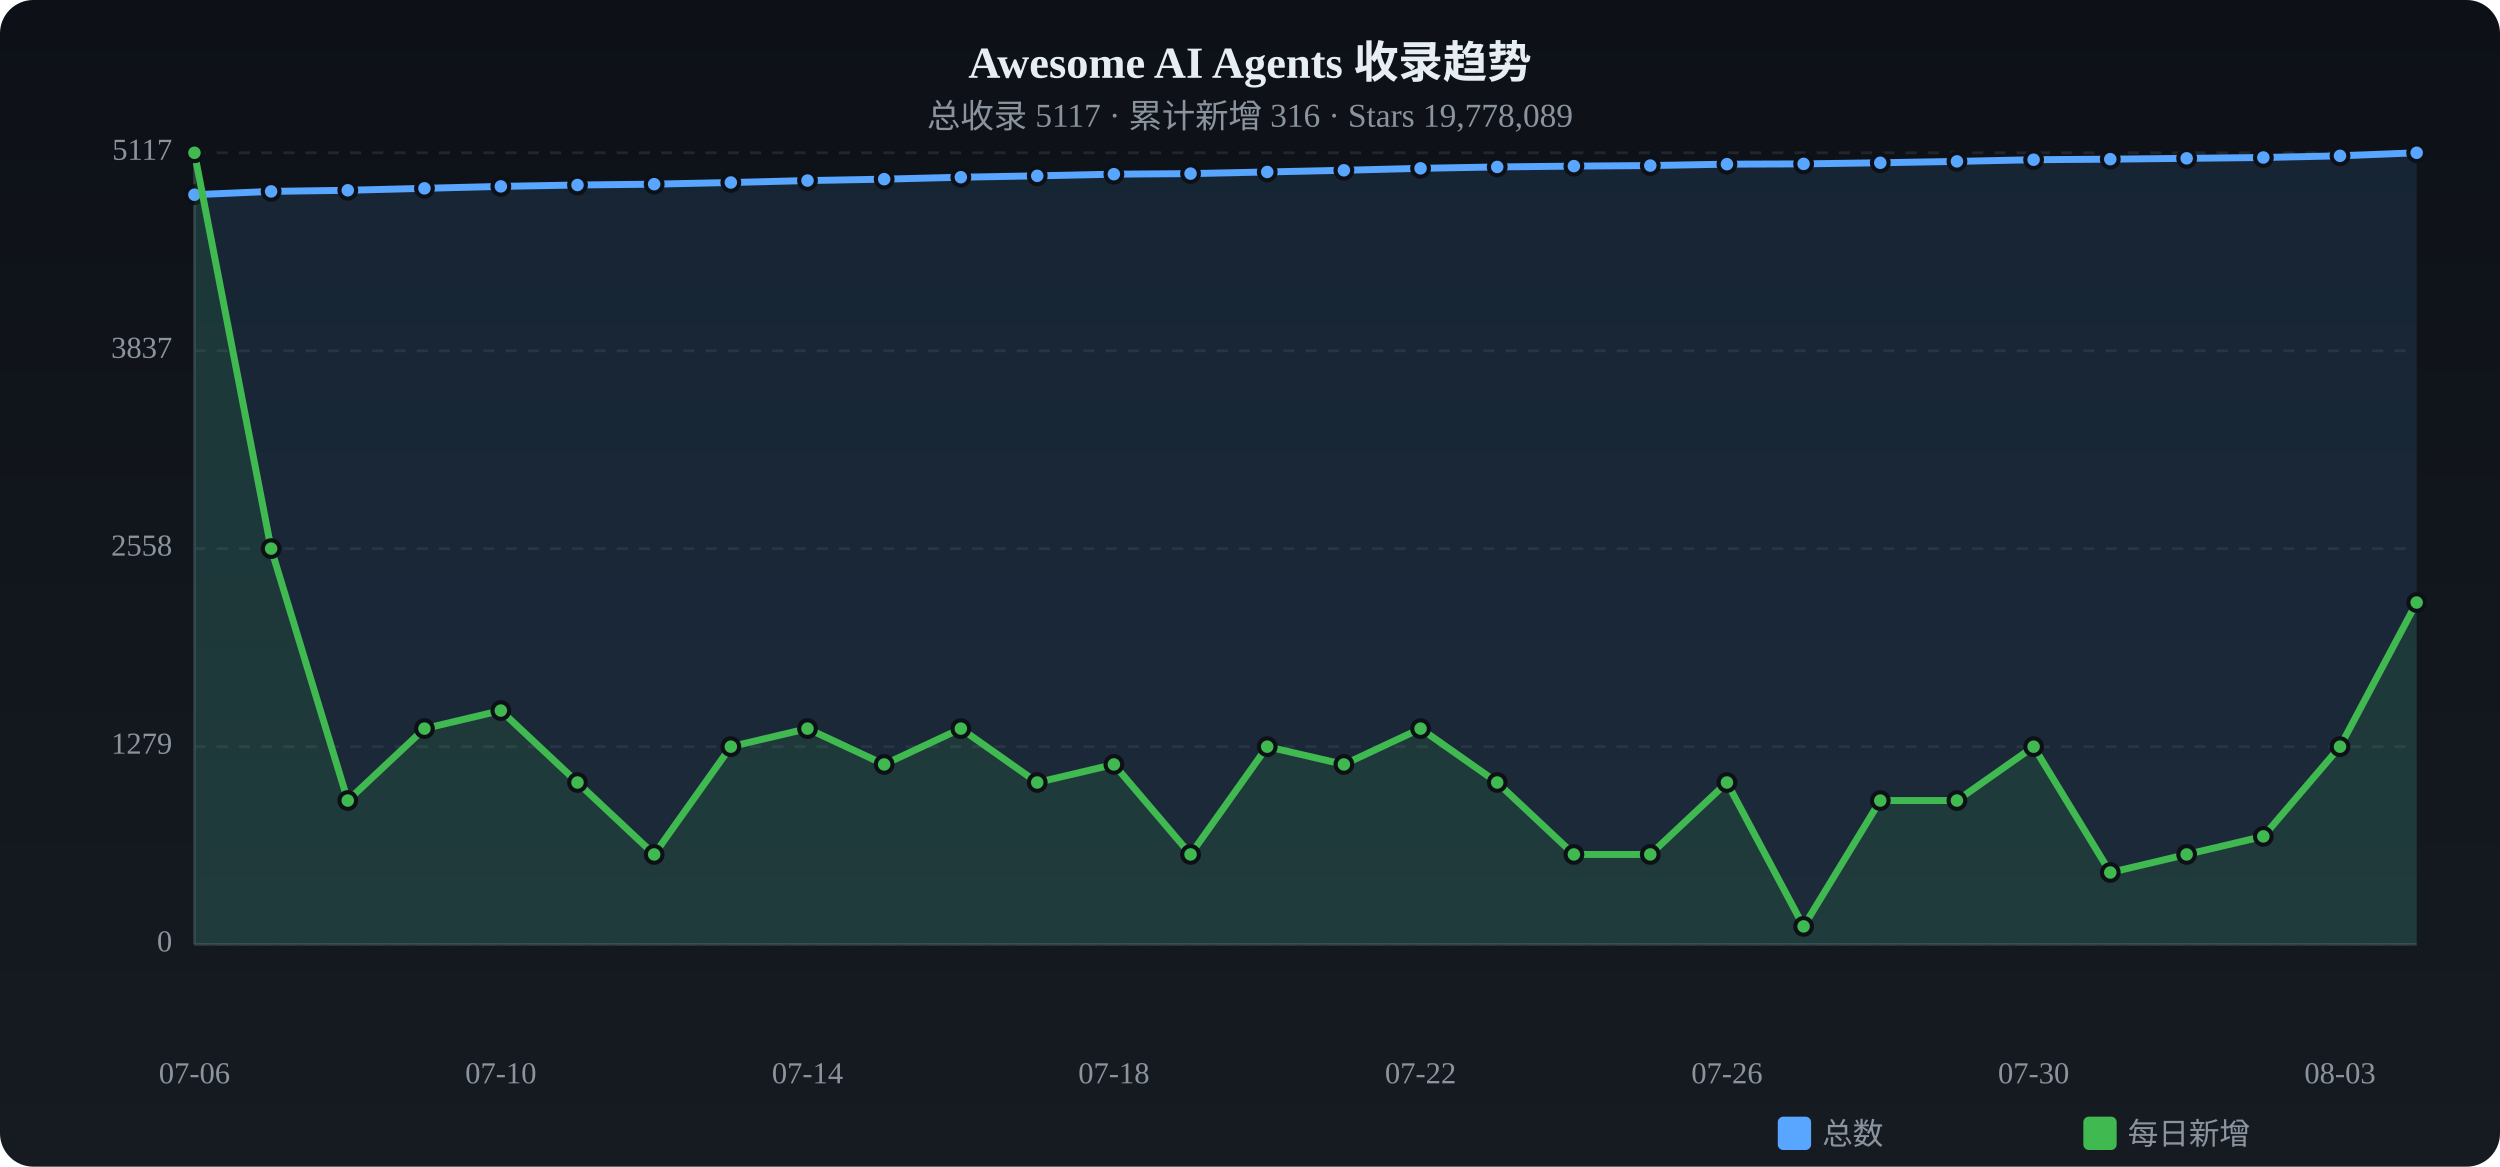
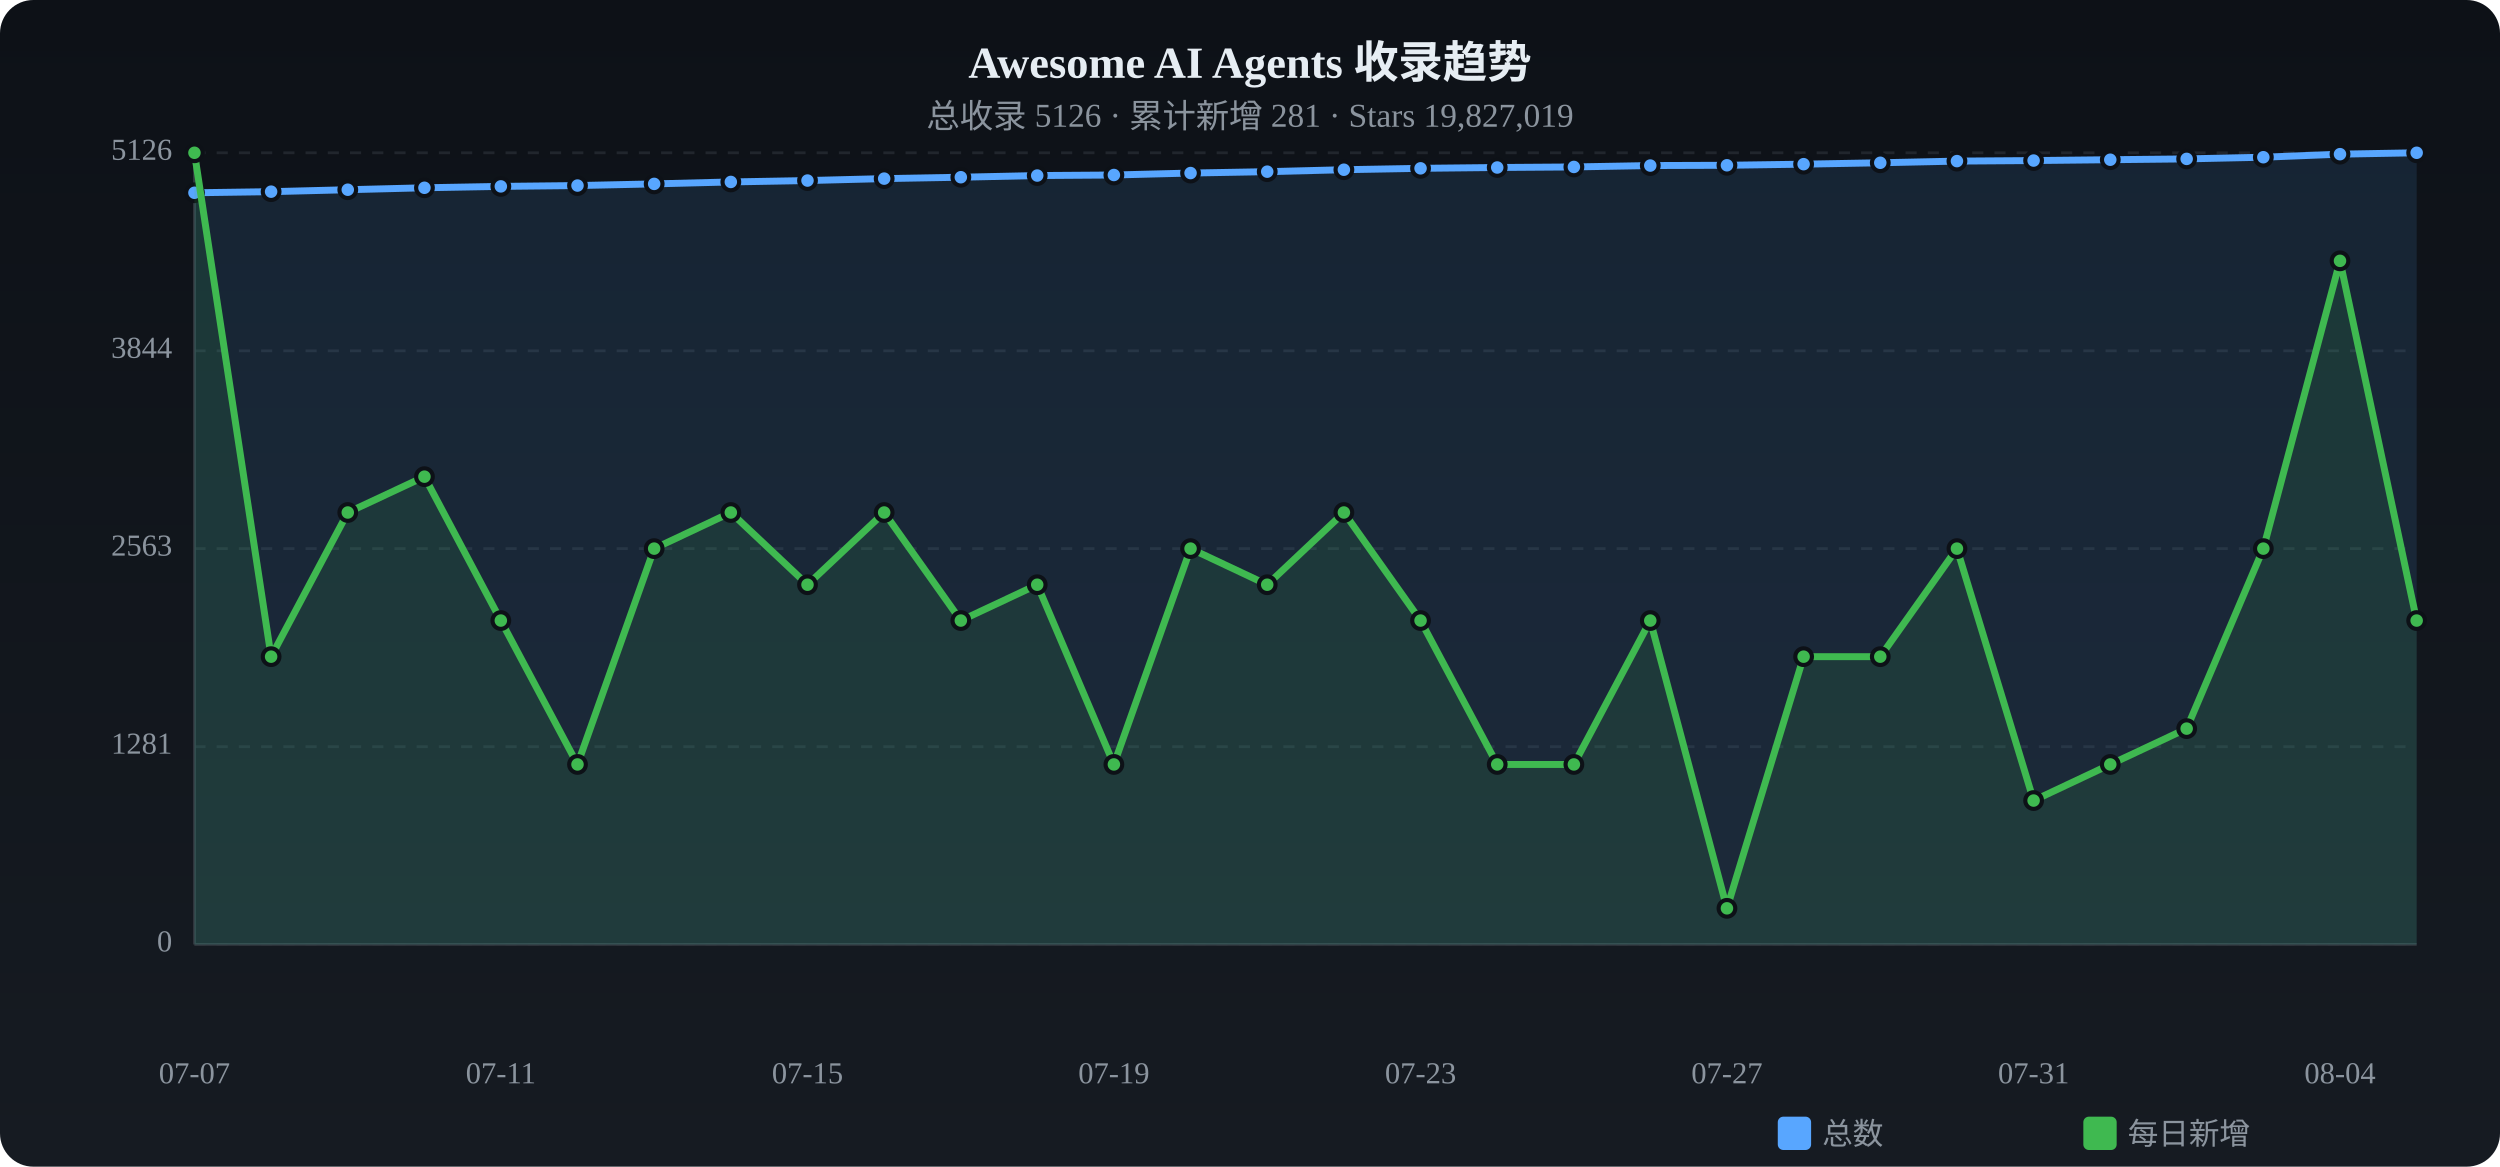
<svg xmlns="http://www.w3.org/2000/svg" viewBox="0 0 900 420" width="900" height="420">
  <defs>
    <linearGradient id="tbg" x1="0%" y1="0%" x2="0%" y2="100%">
      <stop offset="0%" stop-color="#0d1117" />
      <stop offset="100%" stop-color="#161b22" />
    </linearGradient>
  </defs>
  <rect width="900" height="420" rx="12" fill="url(#tbg)" />
  <text x="450.0" y="28" text-anchor="middle" fill="#e6edf3" font-size="16" font-weight="bold">Awesome AI Agents 收录趋势</text>
-   <text x="450.0" y="46" text-anchor="middle" fill="#8b949e" font-size="12">总收录 5117 · 累计新增 316 · Stars 19,778,089</text>
+   <text x="450.0" y="46" text-anchor="middle" fill="#8b949e" font-size="12">总收录 5126 · 累计新增 281 · Stars 19,827,019</text>
  <text x="62" y="340.0" text-anchor="end" fill="#8b949e" font-size="11" dominant-baseline="middle">0</text>
  <line x1="70" y1="340.0" x2="870" y2="340.0" stroke="#21262d" stroke-dasharray="4 4" />
-   <text x="62" y="268.8" text-anchor="end" fill="#8b949e" font-size="11" dominant-baseline="middle">1279</text>
+   <text x="62" y="268.8" text-anchor="end" fill="#8b949e" font-size="11" dominant-baseline="middle">1281</text>
  <line x1="70" y1="268.8" x2="870" y2="268.8" stroke="#21262d" stroke-dasharray="4 4" />
-   <text x="62" y="197.5" text-anchor="end" fill="#8b949e" font-size="11" dominant-baseline="middle">2558</text>
+   <text x="62" y="197.5" text-anchor="end" fill="#8b949e" font-size="11" dominant-baseline="middle">2563</text>
  <line x1="70" y1="197.5" x2="870" y2="197.5" stroke="#21262d" stroke-dasharray="4 4" />
-   <text x="62" y="126.3" text-anchor="end" fill="#8b949e" font-size="11" dominant-baseline="middle">3837</text>
+   <text x="62" y="126.3" text-anchor="end" fill="#8b949e" font-size="11" dominant-baseline="middle">3844</text>
  <line x1="70" y1="126.3" x2="870" y2="126.3" stroke="#21262d" stroke-dasharray="4 4" />
-   <text x="62" y="55.0" text-anchor="end" fill="#8b949e" font-size="11" dominant-baseline="middle">5117</text>
+   <text x="62" y="55.0" text-anchor="end" fill="#8b949e" font-size="11" dominant-baseline="middle">5126</text>
  <line x1="70" y1="55.0" x2="870" y2="55.0" stroke="#21262d" stroke-dasharray="4 4" />
  <line x1="70" y1="55" x2="70" y2="340" stroke="#30363d" />
  <line x1="70" y1="340" x2="870" y2="340" stroke="#30363d" />
-   <path d="M70.0,70.1 L97.6,68.9 L125.2,68.5 L152.8,67.8 L180.3,67.1 L207.9,66.6 L235.5,66.3 L263.1,65.7 L290.7,65.0 L318.3,64.5 L345.9,63.8 L373.4,63.3 L401.0,62.7 L428.6,62.5 L456.2,61.9 L483.8,61.3 L511.4,60.6 L539.0,60.1 L566.6,59.8 L594.1,59.6 L621.7,59.1 L649.3,59.0 L676.9,58.6 L704.5,58.1 L732.1,57.5 L759.7,57.3 L787.2,57.0 L814.8,56.7 L842.4,56.1 L870.0,55.0 L870.0,340 L70.0,340 Z" fill="#58a6ff" opacity="0.12" />
-   <polyline points="70.0,70.1 97.6,68.9 125.2,68.5 152.8,67.8 180.3,67.1 207.9,66.6 235.5,66.3 263.1,65.7 290.7,65.0 318.3,64.5 345.9,63.8 373.4,63.3 401.0,62.7 428.6,62.5 456.2,61.9 483.8,61.3 511.4,60.6 539.0,60.1 566.6,59.8 594.1,59.6 621.7,59.1 649.3,59.0 676.9,58.6 704.5,58.1 732.1,57.5 759.7,57.3 787.2,57.0 814.8,56.7 842.4,56.1 870.0,55.0" fill="none" stroke="#58a6ff" stroke-width="2.5" stroke-linecap="round" stroke-linejoin="round" />
-   <circle cx="70.0" cy="70.1" r="3" fill="#58a6ff" stroke="#0d1117" stroke-width="1.5" />
-   <circle cx="97.6" cy="68.9" r="3" fill="#58a6ff" stroke="#0d1117" stroke-width="1.5" />
-   <circle cx="125.2" cy="68.5" r="3" fill="#58a6ff" stroke="#0d1117" stroke-width="1.5" />
-   <circle cx="152.8" cy="67.8" r="3" fill="#58a6ff" stroke="#0d1117" stroke-width="1.5" />
+   <path d="M70.0,69.4 L97.6,69.0 L125.2,68.3 L152.8,67.6 L180.3,67.1 L207.9,66.8 L235.5,66.2 L263.1,65.5 L290.7,65.0 L318.3,64.3 L345.9,63.8 L373.4,63.2 L401.0,63.0 L428.6,62.3 L456.2,61.8 L483.8,61.1 L511.4,60.6 L539.0,60.3 L566.6,60.1 L594.1,59.6 L621.7,59.5 L649.3,59.1 L676.9,58.6 L704.5,58.0 L732.1,57.8 L759.7,57.5 L787.2,57.2 L814.8,56.6 L842.4,55.5 L870.0,55.0 L870.0,340 L70.0,340 Z" fill="#58a6ff" opacity="0.12" />
+   <polyline points="70.0,69.4 97.6,69.0 125.2,68.3 152.8,67.6 180.3,67.1 207.9,66.8 235.5,66.2 263.1,65.5 290.7,65.0 318.3,64.3 345.9,63.8 373.4,63.2 401.0,63.0 428.6,62.3 456.2,61.8 483.8,61.1 511.4,60.6 539.0,60.3 566.6,60.1 594.1,59.6 621.7,59.5 649.3,59.1 676.9,58.6 704.5,58.0 732.1,57.8 759.7,57.5 787.2,57.2 814.8,56.6 842.4,55.5 870.0,55.0" fill="none" stroke="#58a6ff" stroke-width="2.5" stroke-linecap="round" stroke-linejoin="round" />
+   <circle cx="70.0" cy="69.4" r="3" fill="#58a6ff" stroke="#0d1117" stroke-width="1.5" />
+   <circle cx="97.6" cy="69.0" r="3" fill="#58a6ff" stroke="#0d1117" stroke-width="1.5" />
+   <circle cx="125.2" cy="68.3" r="3" fill="#58a6ff" stroke="#0d1117" stroke-width="1.5" />
+   <circle cx="152.8" cy="67.6" r="3" fill="#58a6ff" stroke="#0d1117" stroke-width="1.5" />
  <circle cx="180.3" cy="67.1" r="3" fill="#58a6ff" stroke="#0d1117" stroke-width="1.5" />
-   <circle cx="207.9" cy="66.6" r="3" fill="#58a6ff" stroke="#0d1117" stroke-width="1.5" />
-   <circle cx="235.5" cy="66.3" r="3" fill="#58a6ff" stroke="#0d1117" stroke-width="1.5" />
-   <circle cx="263.1" cy="65.7" r="3" fill="#58a6ff" stroke="#0d1117" stroke-width="1.5" />
+   <circle cx="207.9" cy="66.8" r="3" fill="#58a6ff" stroke="#0d1117" stroke-width="1.5" />
+   <circle cx="235.5" cy="66.2" r="3" fill="#58a6ff" stroke="#0d1117" stroke-width="1.5" />
+   <circle cx="263.1" cy="65.5" r="3" fill="#58a6ff" stroke="#0d1117" stroke-width="1.5" />
  <circle cx="290.7" cy="65.0" r="3" fill="#58a6ff" stroke="#0d1117" stroke-width="1.5" />
-   <circle cx="318.3" cy="64.5" r="3" fill="#58a6ff" stroke="#0d1117" stroke-width="1.5" />
+   <circle cx="318.3" cy="64.3" r="3" fill="#58a6ff" stroke="#0d1117" stroke-width="1.5" />
  <circle cx="345.9" cy="63.8" r="3" fill="#58a6ff" stroke="#0d1117" stroke-width="1.5" />
-   <circle cx="373.4" cy="63.3" r="3" fill="#58a6ff" stroke="#0d1117" stroke-width="1.5" />
-   <circle cx="401.0" cy="62.7" r="3" fill="#58a6ff" stroke="#0d1117" stroke-width="1.5" />
-   <circle cx="428.6" cy="62.5" r="3" fill="#58a6ff" stroke="#0d1117" stroke-width="1.5" />
-   <circle cx="456.2" cy="61.9" r="3" fill="#58a6ff" stroke="#0d1117" stroke-width="1.5" />
-   <circle cx="483.8" cy="61.3" r="3" fill="#58a6ff" stroke="#0d1117" stroke-width="1.5" />
+   <circle cx="373.4" cy="63.2" r="3" fill="#58a6ff" stroke="#0d1117" stroke-width="1.5" />
+   <circle cx="401.0" cy="63.0" r="3" fill="#58a6ff" stroke="#0d1117" stroke-width="1.5" />
+   <circle cx="428.6" cy="62.3" r="3" fill="#58a6ff" stroke="#0d1117" stroke-width="1.5" />
+   <circle cx="456.2" cy="61.8" r="3" fill="#58a6ff" stroke="#0d1117" stroke-width="1.5" />
+   <circle cx="483.8" cy="61.1" r="3" fill="#58a6ff" stroke="#0d1117" stroke-width="1.5" />
  <circle cx="511.4" cy="60.6" r="3" fill="#58a6ff" stroke="#0d1117" stroke-width="1.5" />
-   <circle cx="539.0" cy="60.1" r="3" fill="#58a6ff" stroke="#0d1117" stroke-width="1.5" />
-   <circle cx="566.6" cy="59.8" r="3" fill="#58a6ff" stroke="#0d1117" stroke-width="1.5" />
+   <circle cx="539.0" cy="60.3" r="3" fill="#58a6ff" stroke="#0d1117" stroke-width="1.5" />
+   <circle cx="566.6" cy="60.1" r="3" fill="#58a6ff" stroke="#0d1117" stroke-width="1.5" />
  <circle cx="594.1" cy="59.6" r="3" fill="#58a6ff" stroke="#0d1117" stroke-width="1.5" />
-   <circle cx="621.7" cy="59.1" r="3" fill="#58a6ff" stroke="#0d1117" stroke-width="1.5" />
-   <circle cx="649.3" cy="59.0" r="3" fill="#58a6ff" stroke="#0d1117" stroke-width="1.5" />
+   <circle cx="621.7" cy="59.5" r="3" fill="#58a6ff" stroke="#0d1117" stroke-width="1.5" />
+   <circle cx="649.3" cy="59.1" r="3" fill="#58a6ff" stroke="#0d1117" stroke-width="1.5" />
  <circle cx="676.9" cy="58.6" r="3" fill="#58a6ff" stroke="#0d1117" stroke-width="1.5" />
-   <circle cx="704.5" cy="58.1" r="3" fill="#58a6ff" stroke="#0d1117" stroke-width="1.5" />
-   <circle cx="732.1" cy="57.5" r="3" fill="#58a6ff" stroke="#0d1117" stroke-width="1.5" />
-   <circle cx="759.7" cy="57.3" r="3" fill="#58a6ff" stroke="#0d1117" stroke-width="1.5" />
-   <circle cx="787.2" cy="57.0" r="3" fill="#58a6ff" stroke="#0d1117" stroke-width="1.5" />
-   <circle cx="814.8" cy="56.7" r="3" fill="#58a6ff" stroke="#0d1117" stroke-width="1.5" />
-   <circle cx="842.4" cy="56.1" r="3" fill="#58a6ff" stroke="#0d1117" stroke-width="1.5" />
+   <circle cx="704.5" cy="58.0" r="3" fill="#58a6ff" stroke="#0d1117" stroke-width="1.5" />
+   <circle cx="732.1" cy="57.8" r="3" fill="#58a6ff" stroke="#0d1117" stroke-width="1.5" />
+   <circle cx="759.7" cy="57.5" r="3" fill="#58a6ff" stroke="#0d1117" stroke-width="1.5" />
+   <circle cx="787.2" cy="57.2" r="3" fill="#58a6ff" stroke="#0d1117" stroke-width="1.5" />
+   <circle cx="814.8" cy="56.6" r="3" fill="#58a6ff" stroke="#0d1117" stroke-width="1.5" />
+   <circle cx="842.4" cy="55.5" r="3" fill="#58a6ff" stroke="#0d1117" stroke-width="1.5" />
  <circle cx="870.0" cy="55.0" r="3" fill="#58a6ff" stroke="#0d1117" stroke-width="1.5" />
-   <path d="M70.0,55.0 L97.6,197.5 L125.2,288.2 L152.8,262.3 L180.3,255.8 L207.9,281.7 L235.5,307.6 L263.1,268.8 L290.7,262.3 L318.3,275.2 L345.9,262.3 L373.4,281.7 L401.0,275.2 L428.6,307.6 L456.2,268.8 L483.8,275.2 L511.4,262.3 L539.0,281.7 L566.6,307.6 L594.1,307.6 L621.7,281.7 L649.3,333.5 L676.9,288.2 L704.5,288.2 L732.1,268.8 L759.7,314.1 L787.2,307.6 L814.8,301.1 L842.4,268.8 L870.0,216.9 L870.0,340 L70.0,340 Z" fill="#3fb950" opacity="0.12" />
-   <polyline points="70.0,55.0 97.6,197.5 125.2,288.2 152.8,262.3 180.3,255.8 207.9,281.7 235.5,307.6 263.1,268.8 290.7,262.3 318.3,275.2 345.9,262.3 373.4,281.7 401.0,275.2 428.6,307.6 456.2,268.8 483.8,275.2 511.4,262.3 539.0,281.7 566.6,307.6 594.1,307.6 621.7,281.7 649.3,333.5 676.9,288.2 704.5,288.2 732.1,268.8 759.7,314.1 787.2,307.6 814.8,301.1 842.4,268.8 870.0,216.9" fill="none" stroke="#3fb950" stroke-width="2.5" stroke-linecap="round" stroke-linejoin="round" />
+   <path d="M70.0,55.0 L97.6,236.4 L125.2,184.5 L152.8,171.6 L180.3,223.4 L207.9,275.2 L235.5,197.5 L263.1,184.5 L290.7,210.5 L318.3,184.5 L345.9,223.4 L373.4,210.5 L401.0,275.2 L428.6,197.5 L456.2,210.5 L483.8,184.5 L511.4,223.4 L539.0,275.2 L566.6,275.2 L594.1,223.4 L621.7,327.0 L649.3,236.4 L676.9,236.4 L704.5,197.5 L732.1,288.2 L759.7,275.2 L787.2,262.3 L814.8,197.5 L842.4,93.9 L870.0,223.4 L870.0,340 L70.0,340 Z" fill="#3fb950" opacity="0.12" />
+   <polyline points="70.0,55.0 97.6,236.4 125.2,184.5 152.8,171.6 180.3,223.4 207.9,275.2 235.5,197.5 263.1,184.5 290.7,210.5 318.3,184.5 345.9,223.4 373.4,210.5 401.0,275.2 428.6,197.5 456.2,210.5 483.8,184.5 511.4,223.4 539.0,275.2 566.6,275.2 594.1,223.4 621.7,327.0 649.3,236.4 676.9,236.4 704.5,197.5 732.1,288.2 759.7,275.2 787.2,262.3 814.8,197.5 842.4,93.9 870.0,223.4" fill="none" stroke="#3fb950" stroke-width="2.5" stroke-linecap="round" stroke-linejoin="round" />
  <circle cx="70.0" cy="55.0" r="3" fill="#3fb950" stroke="#0d1117" stroke-width="1.5" />
-   <circle cx="97.6" cy="197.5" r="3" fill="#3fb950" stroke="#0d1117" stroke-width="1.5" />
-   <circle cx="125.2" cy="288.2" r="3" fill="#3fb950" stroke="#0d1117" stroke-width="1.5" />
-   <circle cx="152.8" cy="262.3" r="3" fill="#3fb950" stroke="#0d1117" stroke-width="1.5" />
-   <circle cx="180.3" cy="255.8" r="3" fill="#3fb950" stroke="#0d1117" stroke-width="1.5" />
-   <circle cx="207.9" cy="281.7" r="3" fill="#3fb950" stroke="#0d1117" stroke-width="1.5" />
-   <circle cx="235.5" cy="307.6" r="3" fill="#3fb950" stroke="#0d1117" stroke-width="1.5" />
-   <circle cx="263.1" cy="268.8" r="3" fill="#3fb950" stroke="#0d1117" stroke-width="1.5" />
-   <circle cx="290.7" cy="262.3" r="3" fill="#3fb950" stroke="#0d1117" stroke-width="1.5" />
-   <circle cx="318.3" cy="275.2" r="3" fill="#3fb950" stroke="#0d1117" stroke-width="1.5" />
-   <circle cx="345.9" cy="262.3" r="3" fill="#3fb950" stroke="#0d1117" stroke-width="1.5" />
-   <circle cx="373.4" cy="281.7" r="3" fill="#3fb950" stroke="#0d1117" stroke-width="1.5" />
+   <circle cx="97.6" cy="236.4" r="3" fill="#3fb950" stroke="#0d1117" stroke-width="1.5" />
+   <circle cx="125.2" cy="184.5" r="3" fill="#3fb950" stroke="#0d1117" stroke-width="1.5" />
+   <circle cx="152.8" cy="171.6" r="3" fill="#3fb950" stroke="#0d1117" stroke-width="1.5" />
+   <circle cx="180.3" cy="223.4" r="3" fill="#3fb950" stroke="#0d1117" stroke-width="1.5" />
+   <circle cx="207.9" cy="275.2" r="3" fill="#3fb950" stroke="#0d1117" stroke-width="1.5" />
+   <circle cx="235.5" cy="197.5" r="3" fill="#3fb950" stroke="#0d1117" stroke-width="1.5" />
+   <circle cx="263.1" cy="184.5" r="3" fill="#3fb950" stroke="#0d1117" stroke-width="1.5" />
+   <circle cx="290.7" cy="210.5" r="3" fill="#3fb950" stroke="#0d1117" stroke-width="1.5" />
+   <circle cx="318.3" cy="184.5" r="3" fill="#3fb950" stroke="#0d1117" stroke-width="1.5" />
+   <circle cx="345.9" cy="223.4" r="3" fill="#3fb950" stroke="#0d1117" stroke-width="1.5" />
+   <circle cx="373.4" cy="210.5" r="3" fill="#3fb950" stroke="#0d1117" stroke-width="1.5" />
  <circle cx="401.0" cy="275.2" r="3" fill="#3fb950" stroke="#0d1117" stroke-width="1.5" />
-   <circle cx="428.6" cy="307.6" r="3" fill="#3fb950" stroke="#0d1117" stroke-width="1.5" />
-   <circle cx="456.2" cy="268.8" r="3" fill="#3fb950" stroke="#0d1117" stroke-width="1.5" />
-   <circle cx="483.8" cy="275.2" r="3" fill="#3fb950" stroke="#0d1117" stroke-width="1.5" />
-   <circle cx="511.4" cy="262.3" r="3" fill="#3fb950" stroke="#0d1117" stroke-width="1.5" />
-   <circle cx="539.0" cy="281.7" r="3" fill="#3fb950" stroke="#0d1117" stroke-width="1.5" />
-   <circle cx="566.6" cy="307.6" r="3" fill="#3fb950" stroke="#0d1117" stroke-width="1.5" />
-   <circle cx="594.1" cy="307.6" r="3" fill="#3fb950" stroke="#0d1117" stroke-width="1.5" />
-   <circle cx="621.7" cy="281.7" r="3" fill="#3fb950" stroke="#0d1117" stroke-width="1.5" />
-   <circle cx="649.3" cy="333.5" r="3" fill="#3fb950" stroke="#0d1117" stroke-width="1.5" />
-   <circle cx="676.9" cy="288.2" r="3" fill="#3fb950" stroke="#0d1117" stroke-width="1.5" />
-   <circle cx="704.5" cy="288.2" r="3" fill="#3fb950" stroke="#0d1117" stroke-width="1.5" />
-   <circle cx="732.1" cy="268.8" r="3" fill="#3fb950" stroke="#0d1117" stroke-width="1.5" />
-   <circle cx="759.7" cy="314.1" r="3" fill="#3fb950" stroke="#0d1117" stroke-width="1.5" />
-   <circle cx="787.2" cy="307.6" r="3" fill="#3fb950" stroke="#0d1117" stroke-width="1.5" />
-   <circle cx="814.8" cy="301.1" r="3" fill="#3fb950" stroke="#0d1117" stroke-width="1.5" />
-   <circle cx="842.4" cy="268.8" r="3" fill="#3fb950" stroke="#0d1117" stroke-width="1.5" />
-   <circle cx="870.0" cy="216.9" r="3" fill="#3fb950" stroke="#0d1117" stroke-width="1.5" />
-   <text x="70.0" y="390" text-anchor="middle" fill="#8b949e" font-size="11">07-06</text>
-   <text x="180.3" y="390" text-anchor="middle" fill="#8b949e" font-size="11">07-10</text>
-   <text x="290.7" y="390" text-anchor="middle" fill="#8b949e" font-size="11">07-14</text>
-   <text x="401.0" y="390" text-anchor="middle" fill="#8b949e" font-size="11">07-18</text>
-   <text x="511.4" y="390" text-anchor="middle" fill="#8b949e" font-size="11">07-22</text>
-   <text x="621.7" y="390" text-anchor="middle" fill="#8b949e" font-size="11">07-26</text>
-   <text x="732.1" y="390" text-anchor="middle" fill="#8b949e" font-size="11">07-30</text>
-   <text x="842.4" y="390" text-anchor="middle" fill="#8b949e" font-size="11">08-03</text>
+   <circle cx="428.6" cy="197.5" r="3" fill="#3fb950" stroke="#0d1117" stroke-width="1.5" />
+   <circle cx="456.2" cy="210.5" r="3" fill="#3fb950" stroke="#0d1117" stroke-width="1.5" />
+   <circle cx="483.8" cy="184.5" r="3" fill="#3fb950" stroke="#0d1117" stroke-width="1.5" />
+   <circle cx="511.4" cy="223.4" r="3" fill="#3fb950" stroke="#0d1117" stroke-width="1.5" />
+   <circle cx="539.0" cy="275.2" r="3" fill="#3fb950" stroke="#0d1117" stroke-width="1.5" />
+   <circle cx="566.6" cy="275.2" r="3" fill="#3fb950" stroke="#0d1117" stroke-width="1.5" />
+   <circle cx="594.1" cy="223.4" r="3" fill="#3fb950" stroke="#0d1117" stroke-width="1.5" />
+   <circle cx="621.7" cy="327.0" r="3" fill="#3fb950" stroke="#0d1117" stroke-width="1.5" />
+   <circle cx="649.3" cy="236.4" r="3" fill="#3fb950" stroke="#0d1117" stroke-width="1.5" />
+   <circle cx="676.9" cy="236.4" r="3" fill="#3fb950" stroke="#0d1117" stroke-width="1.5" />
+   <circle cx="704.5" cy="197.5" r="3" fill="#3fb950" stroke="#0d1117" stroke-width="1.5" />
+   <circle cx="732.1" cy="288.2" r="3" fill="#3fb950" stroke="#0d1117" stroke-width="1.5" />
+   <circle cx="759.7" cy="275.2" r="3" fill="#3fb950" stroke="#0d1117" stroke-width="1.5" />
+   <circle cx="787.2" cy="262.3" r="3" fill="#3fb950" stroke="#0d1117" stroke-width="1.5" />
+   <circle cx="814.8" cy="197.5" r="3" fill="#3fb950" stroke="#0d1117" stroke-width="1.5" />
+   <circle cx="842.4" cy="93.9" r="3" fill="#3fb950" stroke="#0d1117" stroke-width="1.5" />
+   <circle cx="870.0" cy="223.4" r="3" fill="#3fb950" stroke="#0d1117" stroke-width="1.5" />
+   <text x="70.0" y="390" text-anchor="middle" fill="#8b949e" font-size="11">07-07</text>
+   <text x="180.3" y="390" text-anchor="middle" fill="#8b949e" font-size="11">07-11</text>
+   <text x="290.7" y="390" text-anchor="middle" fill="#8b949e" font-size="11">07-15</text>
+   <text x="401.0" y="390" text-anchor="middle" fill="#8b949e" font-size="11">07-19</text>
+   <text x="511.4" y="390" text-anchor="middle" fill="#8b949e" font-size="11">07-23</text>
+   <text x="621.7" y="390" text-anchor="middle" fill="#8b949e" font-size="11">07-27</text>
+   <text x="732.1" y="390" text-anchor="middle" fill="#8b949e" font-size="11">07-31</text>
+   <text x="842.4" y="390" text-anchor="middle" fill="#8b949e" font-size="11">08-04</text>
  <rect x="640" y="402" width="12" height="12" rx="2" fill="#58a6ff" />
  <text x="656" y="412" fill="#8b949e" font-size="11">总数</text>
  <rect x="750" y="402" width="12" height="12" rx="2" fill="#3fb950" />
  <text x="766" y="412" fill="#8b949e" font-size="11">每日新增</text>
</svg>
